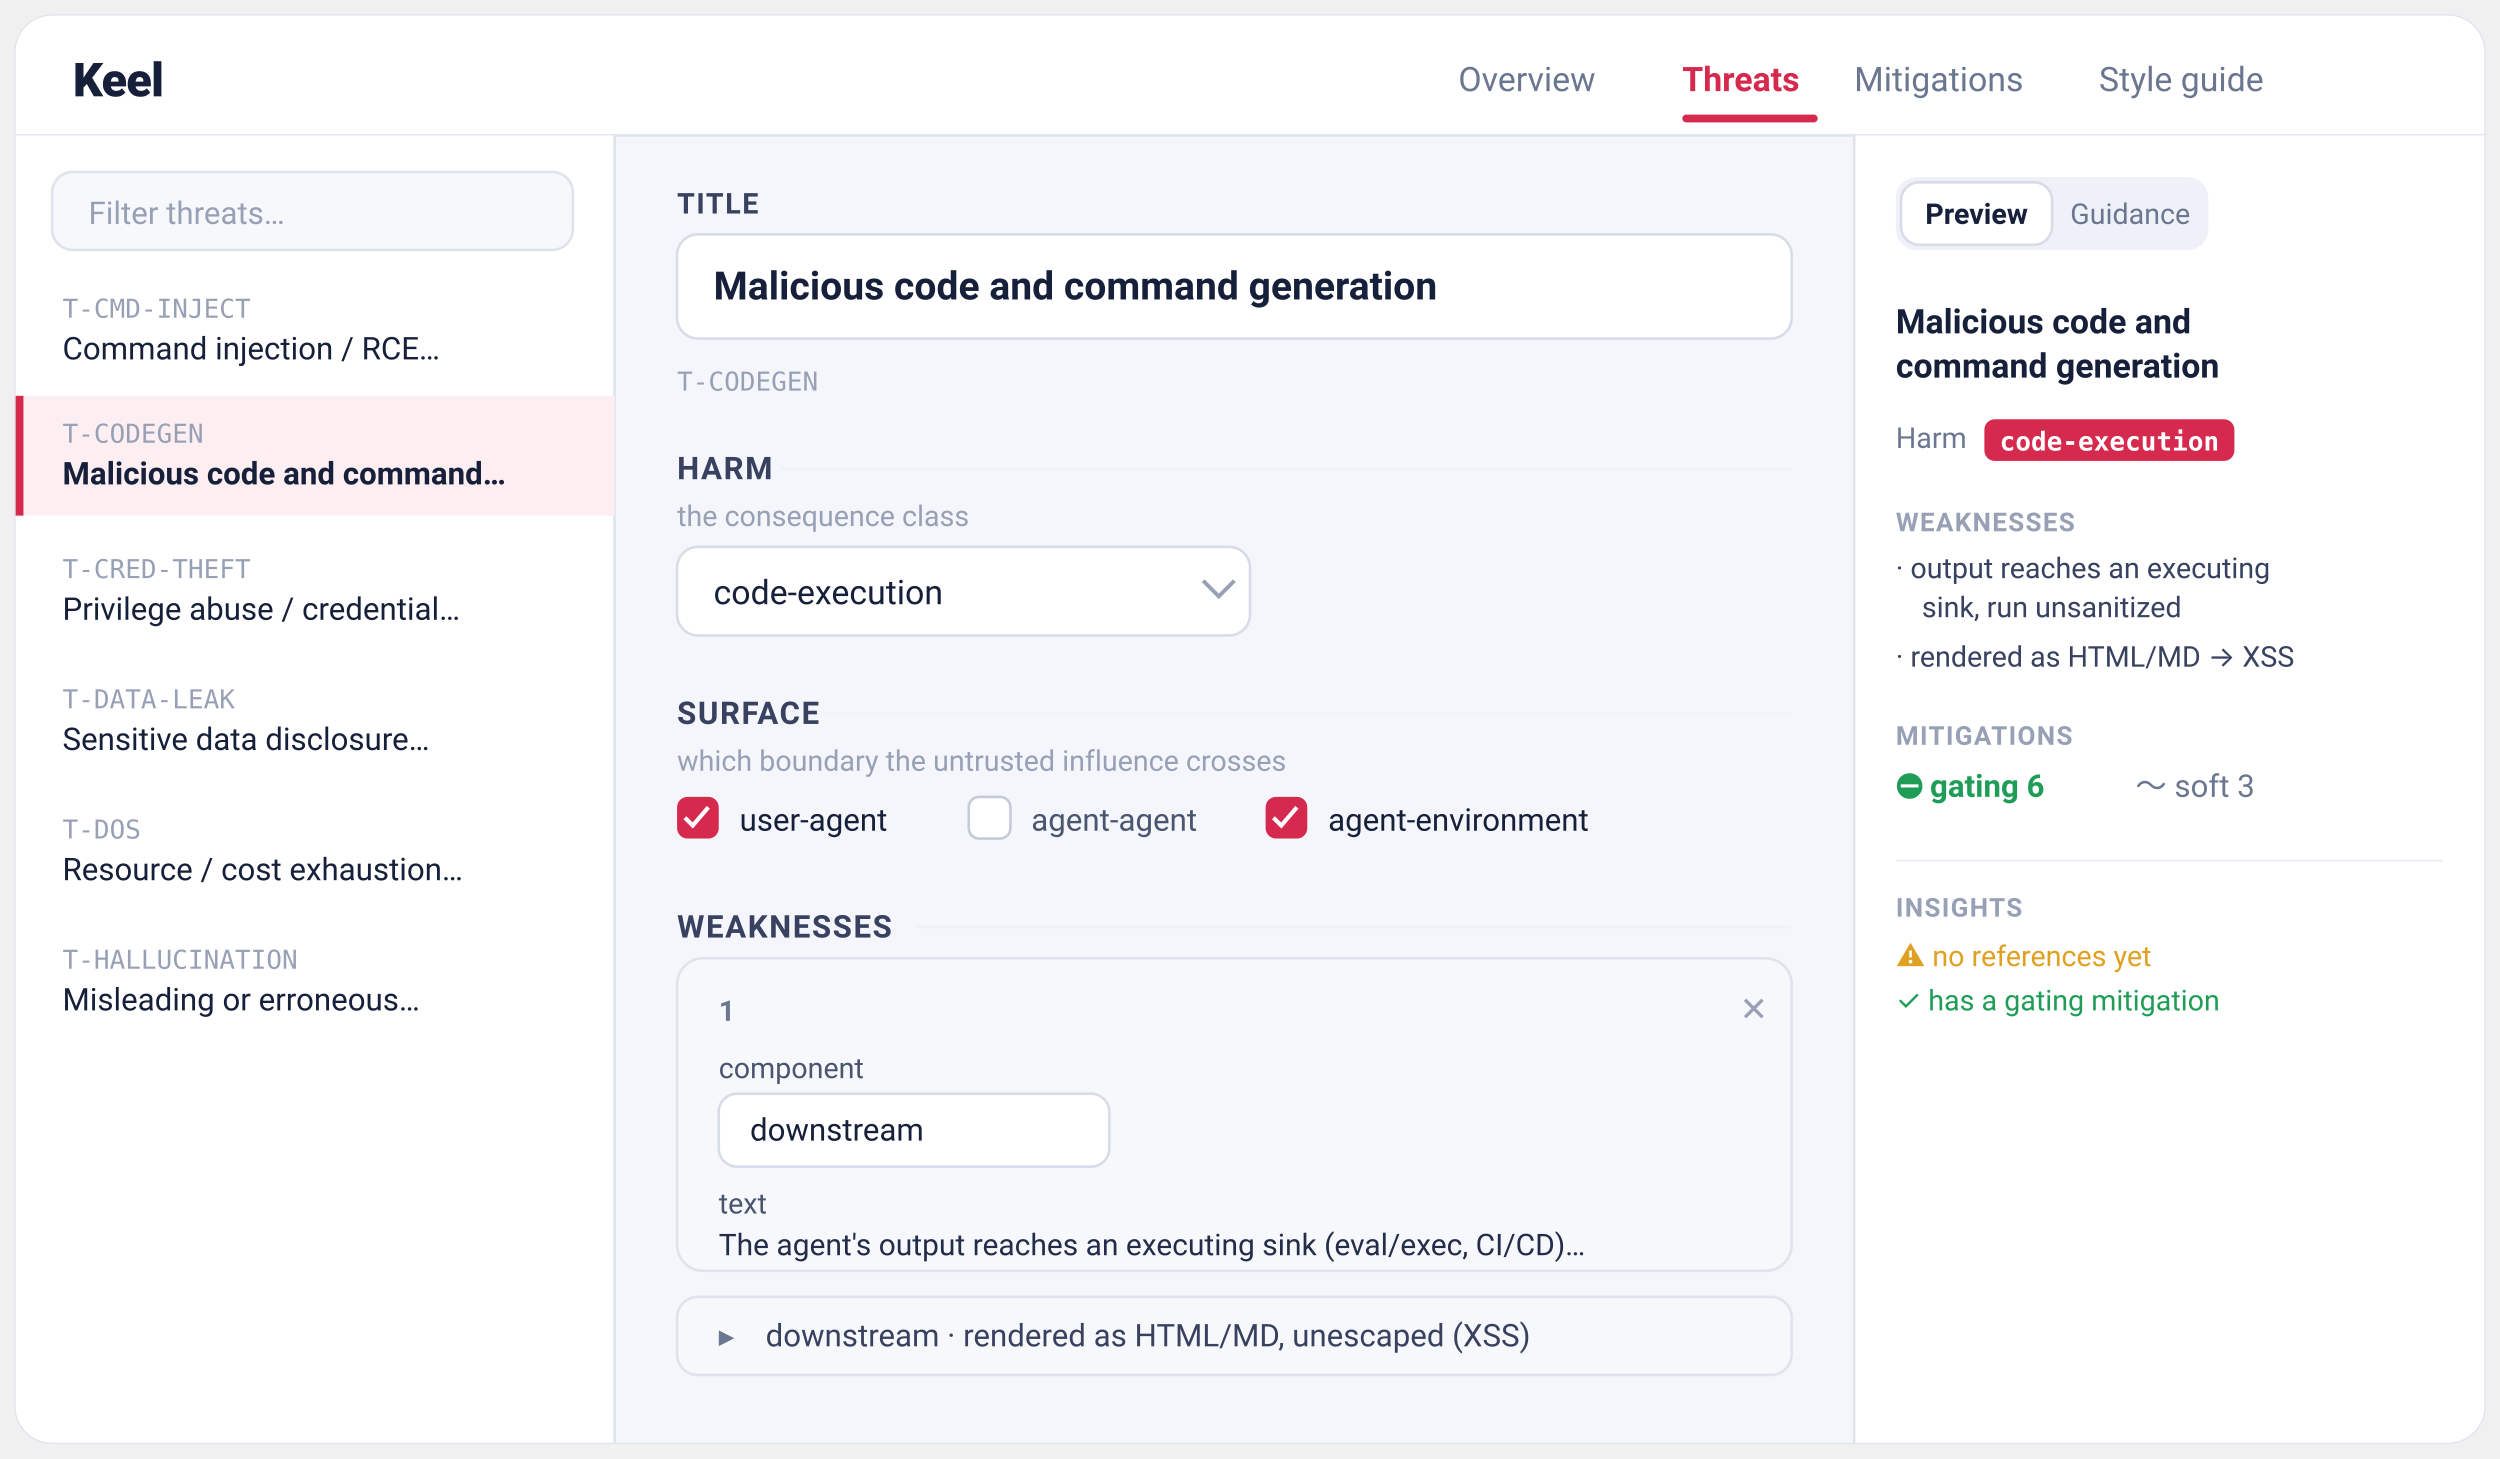
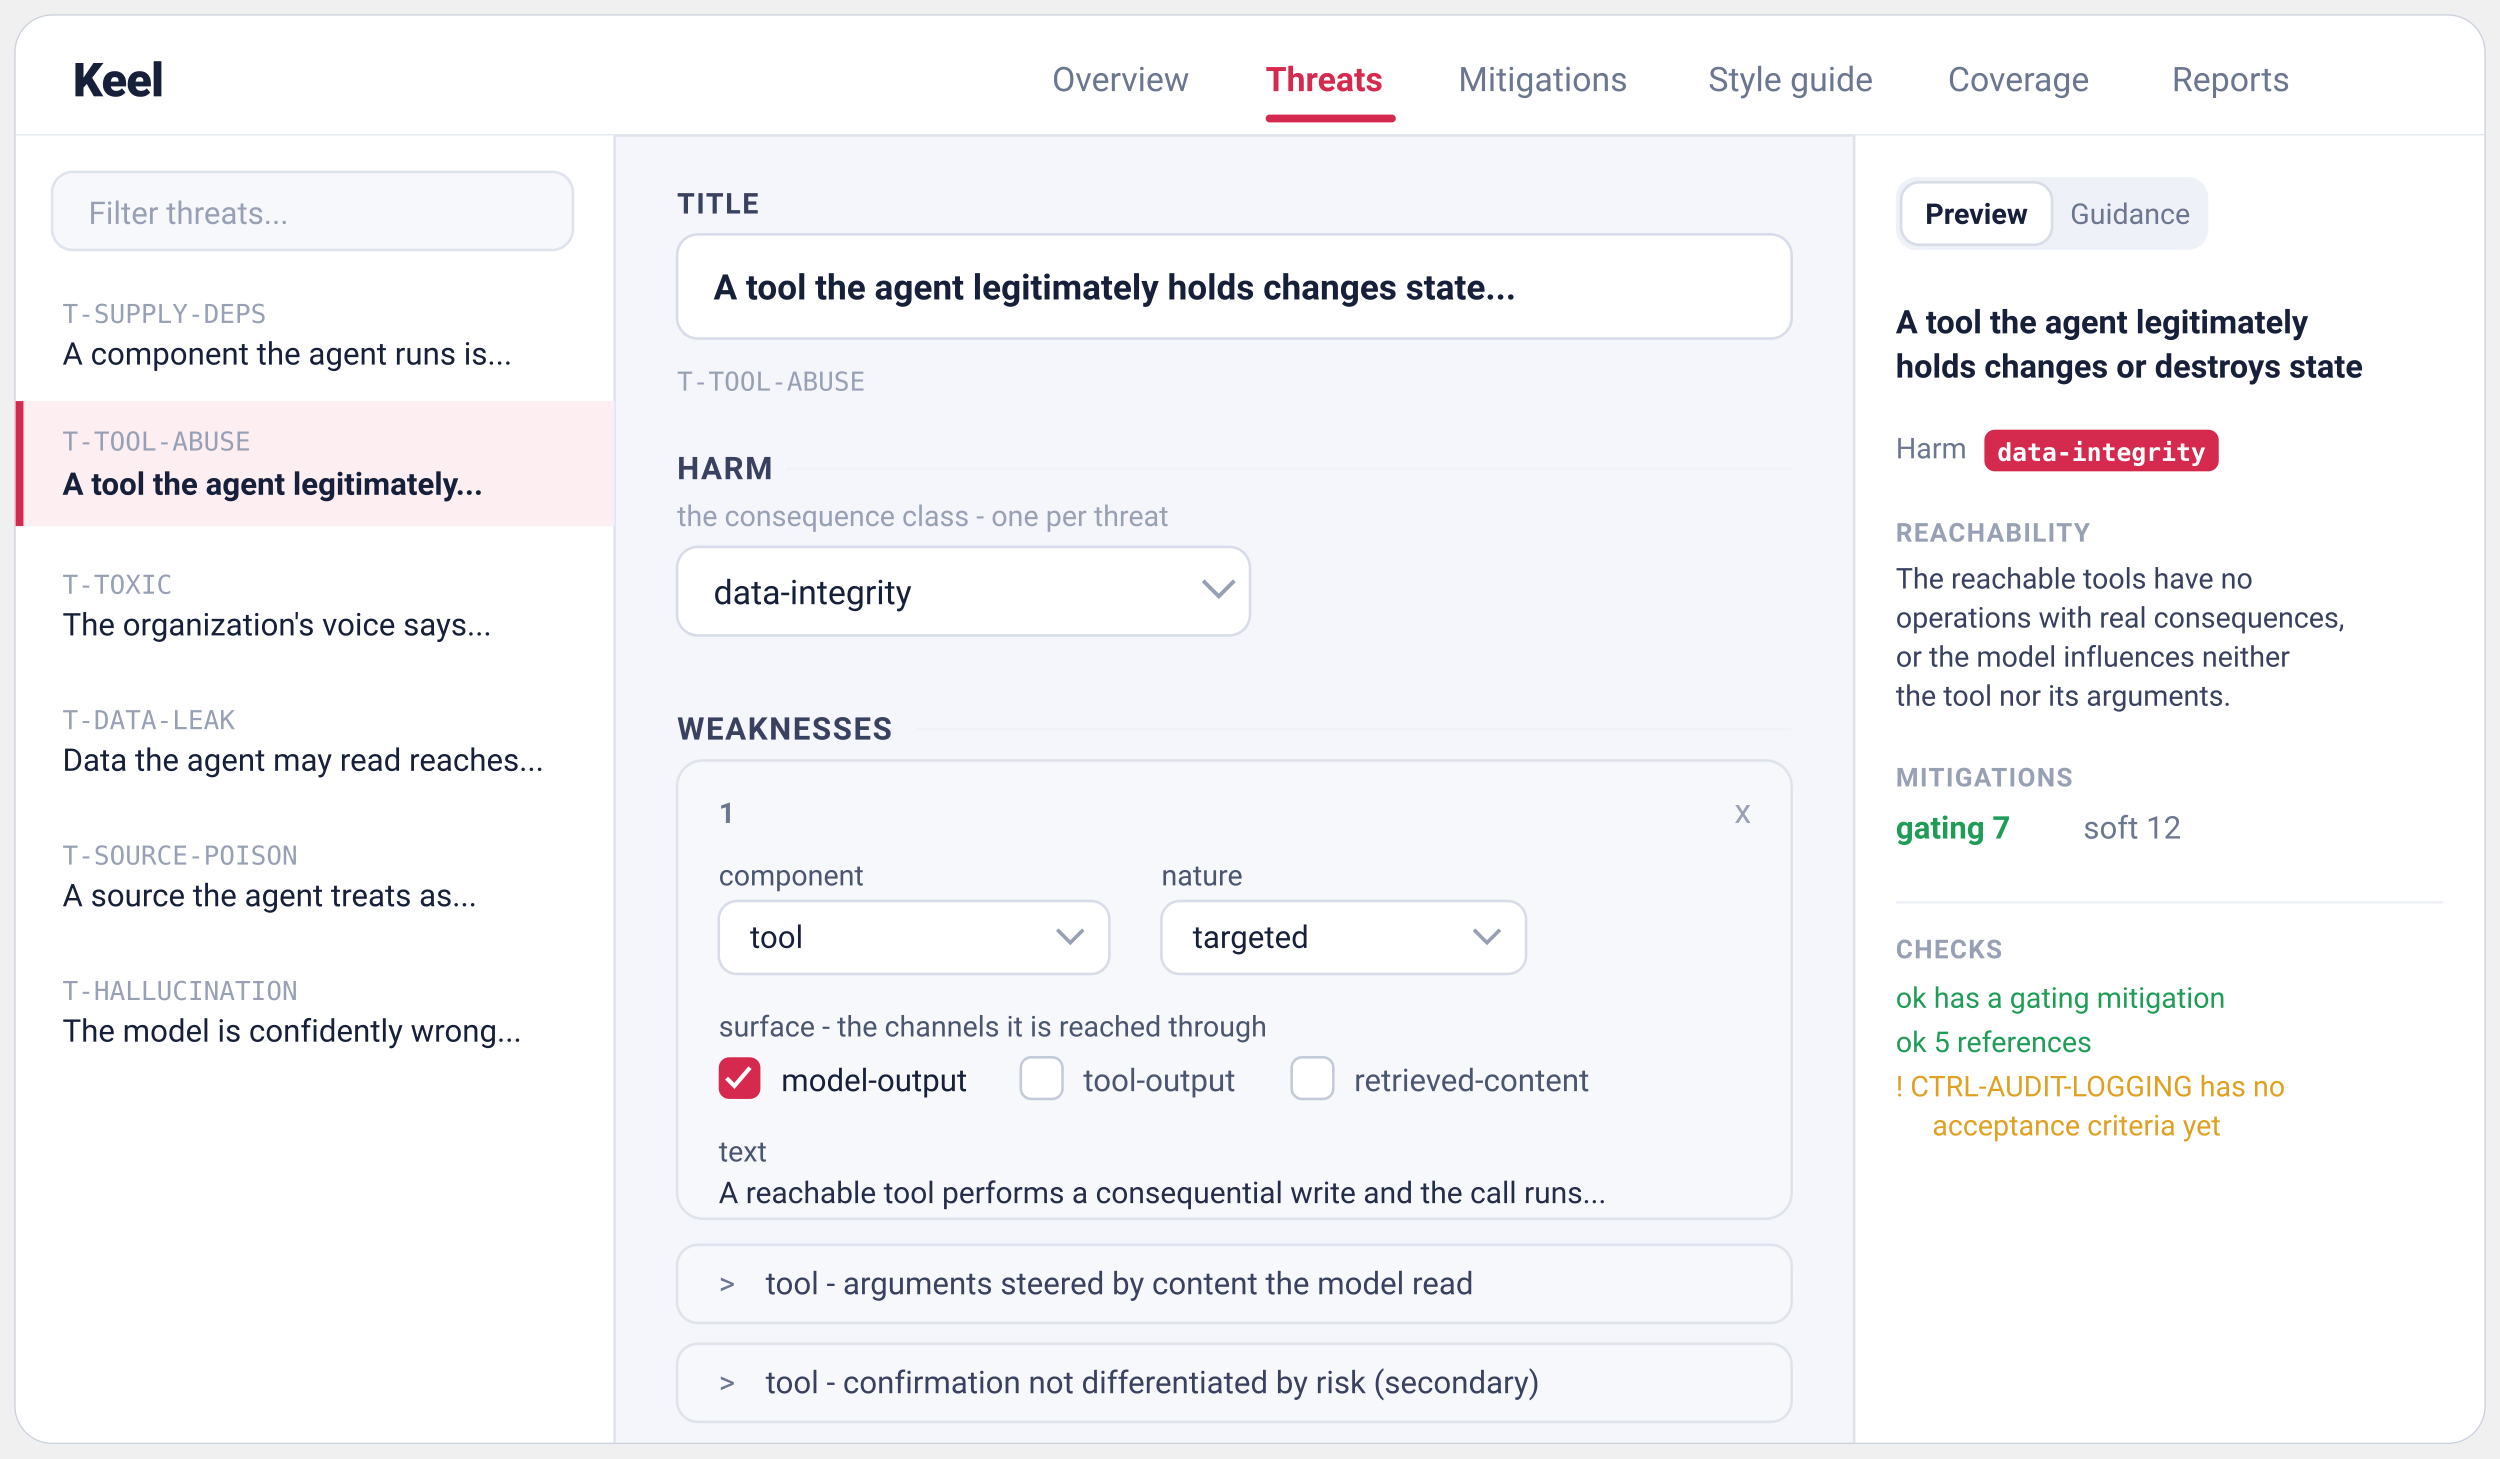
- <svg xmlns="http://www.w3.org/2000/svg" viewBox="0 0 960 560" font-family="-apple-system, 'Segoe UI', Roboto, sans-serif">
+ <svg xmlns="http://www.w3.org/2000/svg" viewBox="0 0 960 560" width="960" height="560" font-family="-apple-system, 'Segoe UI', Roboto, Helvetica, Arial, sans-serif" role="img" aria-label="Keel's review-first UI: the three-pane threat editor, with the list on the left, the schema-built form in the middle and preview or guidance on the right">
  <defs>
-     <clipPath id="win">
+     <clipPath id="kw">
      <rect x="6" y="6" width="948" height="548" rx="14" />
    </clipPath>
  </defs>
-   <rect x="6" y="6" width="948" height="548" rx="14" fill="#ffffff" stroke="#dfe3ec" />
-   <g clip-path="url(#win)">
+   <rect x="6" y="6" width="948" height="548" rx="14" fill="#ffffff" stroke="#c9d1dc" />
+   <g clip-path="url(#kw)">
    <rect x="236" y="52" width="476" height="502" fill="#f4f6fb" />
    <rect x="6" y="6" width="948" height="46" fill="#ffffff" />
    <line x1="6" y1="52" x2="954" y2="52" stroke="#dfe3ec" />
    <text x="28" y="37" fill="#17203a" font-size="18" font-weight="800" letter-spacing="-0.3">Keel</text>
-     <text x="560" y="35" fill="#6b7690" font-size="13">Overview</text>
-     <text x="646" y="35" fill="#d6294e" font-size="13" font-weight="700">Threats</text>
-     <rect x="646" y="44" width="52" height="3" rx="1.5" fill="#d6294e" />
-     <text x="712" y="35" fill="#6b7690" font-size="13">Mitigations</text>
-     <text x="806" y="35" fill="#6b7690" font-size="13">Style guide</text>
+     <text x="404" y="35" fill="#6b7690" font-size="13">Overview</text>
+     <text x="486" y="35" fill="#d6294e" font-size="13" font-weight="700">Threats</text>
+     <rect x="486" y="44" width="50" height="3" rx="1.5" fill="#d6294e" />
+     <text x="560" y="35" fill="#6b7690" font-size="13">Mitigations</text>
+     <text x="656" y="35" fill="#6b7690" font-size="13">Style guide</text>
+     <text x="748" y="35" fill="#6b7690" font-size="13">Coverage</text>
+     <text x="834" y="35" fill="#6b7690" font-size="13">Reports</text>
    <rect x="6" y="52" width="230" height="502" fill="#ffffff" />
    <line x1="236" y1="52" x2="236" y2="554" stroke="#dfe3ec" />
    <rect x="20" y="66" width="200" height="30" rx="8" fill="#f6f8fc" stroke="#dfe3ec" />
-     <text x="34" y="86" fill="#97a0b5" font-size="12">Filter threats…</text>
-     <g font-family="ui-monospace, 'SF Mono', monospace">
-       <text x="24" y="122" fill="#97a0b5" font-size="10">T-CMD-INJECT</text>
-     </g>
-     <text x="24" y="138" fill="#17203a" font-size="12">Command injection / RCE…</text>
-     <rect x="6" y="152" width="230" height="46" fill="#fdeef1" />
-     <rect x="6" y="152" width="3" height="46" fill="#d6294e" />
-     <text x="24" y="170" fill="#97a0b5" font-size="10" font-family="ui-monospace, monospace">T-CODEGEN</text>
-     <text x="24" y="186" fill="#17203a" font-size="12" font-weight="600">Malicious code and command…</text>
-     <text x="24" y="222" fill="#97a0b5" font-size="10" font-family="ui-monospace, monospace">T-CRED-THEFT</text>
-     <text x="24" y="238" fill="#17203a" font-size="12">Privilege abuse / credential…</text>
-     <text x="24" y="272" fill="#97a0b5" font-size="10" font-family="ui-monospace, monospace">T-DATA-LEAK</text>
-     <text x="24" y="288" fill="#17203a" font-size="12">Sensitive data disclosure…</text>
-     <text x="24" y="322" fill="#97a0b5" font-size="10" font-family="ui-monospace, monospace">T-DOS</text>
-     <text x="24" y="338" fill="#17203a" font-size="12">Resource / cost exhaustion…</text>
-     <text x="24" y="372" fill="#97a0b5" font-size="10" font-family="ui-monospace, monospace">T-HALLUCINATION</text>
-     <text x="24" y="388" fill="#17203a" font-size="12">Misleading or erroneous…</text>
+     <text x="34" y="86" fill="#97a0b5" font-size="12">Filter threats...</text>
+     <text x="24" y="124" fill="#97a0b5" font-size="10" font-family="ui-monospace, SFMono-Regular, Consolas, monospace">T-SUPPLY-DEPS</text>
+     <text x="24" y="140" fill="#17203a" font-size="12">A component the agent runs is...</text>
+     <rect x="6" y="154" width="230" height="48" fill="#fdeef1" />
+     <rect x="6" y="154" width="3" height="48" fill="#d6294e" />
+     <text x="24" y="173" fill="#97a0b5" font-size="10" font-family="ui-monospace, SFMono-Regular, Consolas, monospace">T-TOOL-ABUSE</text>
+     <text x="24" y="190" fill="#17203a" font-size="12" font-weight="600">A tool the agent legitimately...</text>
+     <text x="24" y="228" fill="#97a0b5" font-size="10" font-family="ui-monospace, SFMono-Regular, Consolas, monospace">T-TOXIC</text>
+     <text x="24" y="244" fill="#17203a" font-size="12">The organization's voice says...</text>
+     <text x="24" y="280" fill="#97a0b5" font-size="10" font-family="ui-monospace, SFMono-Regular, Consolas, monospace">T-DATA-LEAK</text>
+     <text x="24" y="296" fill="#17203a" font-size="12">Data the agent may read reaches...</text>
+     <text x="24" y="332" fill="#97a0b5" font-size="10" font-family="ui-monospace, SFMono-Regular, Consolas, monospace">T-SOURCE-POISON</text>
+     <text x="24" y="348" fill="#17203a" font-size="12">A source the agent treats as...</text>
+     <text x="24" y="384" fill="#97a0b5" font-size="10" font-family="ui-monospace, SFMono-Regular, Consolas, monospace">T-HALLUCINATION</text>
+     <text x="24" y="400" fill="#17203a" font-size="12">The model is confidently wrong...</text>
    <text x="260" y="82" fill="#38415f" font-size="11" font-weight="700" letter-spacing="0.6">TITLE</text>
    <rect x="260" y="90" width="428" height="40" rx="8" fill="#ffffff" stroke="#d7dce8" />
-     <text x="274" y="115" fill="#17203a" font-size="15" font-weight="600">Malicious code and command generation</text>
-     <text x="260" y="150" fill="#97a0b5" font-size="10" font-family="ui-monospace, monospace">T-CODEGEN</text>
+     <text x="274" y="115" fill="#17203a" font-size="13.5" font-weight="600">A tool the agent legitimately holds changes state...</text>
+     <text x="260" y="150" fill="#97a0b5" font-size="10" font-family="ui-monospace, SFMono-Regular, Consolas, monospace">T-TOOL-ABUSE</text>
    <text x="260" y="184" fill="#38415f" font-size="12" font-weight="700" letter-spacing="0.6">HARM</text>
-     <line x1="300" y1="180" x2="688" y2="180" stroke="#eef1f7" />
-     <text x="260" y="202" fill="#97a0b5" font-size="11">the consequence class</text>
+     <line x1="302" y1="180" x2="688" y2="180" stroke="#eef1f7" />
+     <text x="260" y="202" fill="#97a0b5" font-size="11">the consequence class - one per threat</text>
    <rect x="260" y="210" width="220" height="34" rx="8" fill="#ffffff" stroke="#d7dce8" />
-     <text x="274" y="232" fill="#17203a" font-size="13">code-execution</text>
+     <text x="274" y="232" fill="#17203a" font-size="13">data-integrity</text>
    <path d="M462,223 l6,6 l6,-6" fill="none" stroke="#97a0b5" stroke-width="1.5" />
-     <text x="260" y="278" fill="#38415f" font-size="12" font-weight="700" letter-spacing="0.6">SURFACE</text>
-     <line x1="316" y1="274" x2="688" y2="274" stroke="#eef1f7" />
-     <text x="260" y="296" fill="#97a0b5" font-size="11">which boundary the untrusted influence crosses</text>
-     <rect x="260" y="306" width="16" height="16" rx="4" fill="#d6294e" />
-     <path d="M263,314 l3,3 l6,-7" fill="none" stroke="#fff" stroke-width="1.6" />
-     <text x="284" y="319" fill="#17203a" font-size="12">user-agent</text>
-     <rect x="372" y="306" width="16" height="16" rx="4" fill="#fff" stroke="#c3cad9" />
-     <text x="396" y="319" fill="#4a5570" font-size="12">agent-agent</text>
-     <rect x="486" y="306" width="16" height="16" rx="4" fill="#d6294e" />
-     <path d="M489,314 l3,3 l6,-7" fill="none" stroke="#fff" stroke-width="1.6" />
-     <text x="510" y="319" fill="#17203a" font-size="12">agent-environment</text>
-     <text x="260" y="360" fill="#38415f" font-size="12" font-weight="700" letter-spacing="0.6">WEAKNESSES</text>
-     <line x1="352" y1="356" x2="688" y2="356" stroke="#eef1f7" />
-     <rect x="260" y="368" width="428" height="120" rx="10" fill="#f6f8fc" stroke="#dfe3ec" />
-     <text x="276" y="392" fill="#6b7690" font-size="11" font-weight="700">1</text>
-     <text x="668" y="392" fill="#97a0b5" font-size="13">✕</text>
-     <text x="276" y="414" fill="#4a5570" font-size="11">component</text>
-     <rect x="276" y="420" width="150" height="28" rx="7" fill="#ffffff" stroke="#d7dce8" />
-     <text x="288" y="438" fill="#17203a" font-size="12">downstream</text>
-     <text x="276" y="466" fill="#4a5570" font-size="11">text</text>
-     <text x="276" y="482" fill="#232d4a" font-size="11.5">The agent's output reaches an executing sink (eval/exec, CI/CD)…</text>
-     <rect x="260" y="498" width="428" height="30" rx="8" fill="#f6f8fc" stroke="#dfe3ec" />
-     <text x="276" y="517" fill="#6b7690" font-size="12">▸</text>
-     <text x="294" y="517" fill="#38415f" font-size="12">downstream · rendered as HTML/MD, unescaped (XSS)</text>
+     <text x="260" y="284" fill="#38415f" font-size="12" font-weight="700" letter-spacing="0.6">WEAKNESSES</text>
+     <line x1="352" y1="280" x2="688" y2="280" stroke="#eef1f7" />
+     <rect x="260" y="292" width="428" height="176" rx="10" fill="#f6f8fc" stroke="#dfe3ec" />
+     <text x="276" y="316" fill="#6b7690" font-size="11" font-weight="700">1</text>
+     <text x="666" y="316" fill="#97a0b5" font-size="13">x</text>
+     <text x="276" y="340" fill="#4a5570" font-size="11">component</text>
+     <rect x="276" y="346" width="150" height="28" rx="7" fill="#ffffff" stroke="#d7dce8" />
+     <text x="288" y="364" fill="#17203a" font-size="12">tool</text>
+     <path d="M406,357 l5,5 l5,-5" fill="none" stroke="#97a0b5" stroke-width="1.4" />
+     <text x="446" y="340" fill="#4a5570" font-size="11">nature</text>
+     <rect x="446" y="346" width="140" height="28" rx="7" fill="#ffffff" stroke="#d7dce8" />
+     <text x="458" y="364" fill="#17203a" font-size="12">targeted</text>
+     <path d="M566,357 l5,5 l5,-5" fill="none" stroke="#97a0b5" stroke-width="1.4" />
+     <text x="276" y="398" fill="#4a5570" font-size="11">surface - the channels it is reached through</text>
+     <rect x="276" y="406" width="16" height="16" rx="4" fill="#d6294e" />
+     <path d="M279,414 l3,3 l6,-7" fill="none" stroke="#fff" stroke-width="1.6" />
+     <text x="300" y="419" fill="#17203a" font-size="12">model-output</text>
+     <rect x="392" y="406" width="16" height="16" rx="4" fill="#fff" stroke="#c3cad9" />
+     <text x="416" y="419" fill="#4a5570" font-size="12">tool-output</text>
+     <rect x="496" y="406" width="16" height="16" rx="4" fill="#fff" stroke="#c3cad9" />
+     <text x="520" y="419" fill="#4a5570" font-size="12">retrieved-content</text>
+     <text x="276" y="446" fill="#4a5570" font-size="11">text</text>
+     <text x="276" y="462" fill="#232d4a" font-size="11.5">A reachable tool performs a consequential write and the call runs...</text>
+     <rect x="260" y="478" width="428" height="30" rx="8" fill="#f6f8fc" stroke="#dfe3ec" />
+     <text x="276" y="497" fill="#6b7690" font-size="12">&gt;</text>
+     <text x="294" y="497" fill="#38415f" font-size="12">tool - arguments steered by content the model read</text>
+     <rect x="260" y="516" width="428" height="30" rx="8" fill="#f6f8fc" stroke="#dfe3ec" />
+     <text x="276" y="535" fill="#6b7690" font-size="12">&gt;</text>
+     <text x="294" y="535" fill="#38415f" font-size="12">tool - confirmation not differentiated by risk (secondary)</text>
    <rect x="712" y="52" width="242" height="502" fill="#ffffff" />
    <line x1="712" y1="52" x2="712" y2="554" stroke="#dfe3ec" />
    <rect x="728" y="68" width="120" height="28" rx="8" fill="#eef1f7" />
    <rect x="730" y="70" width="58" height="24" rx="7" fill="#ffffff" stroke="#d7dce8" />
    <text x="759" y="86" text-anchor="middle" fill="#17203a" font-size="11" font-weight="700">Preview</text>
    <text x="818" y="86" text-anchor="middle" fill="#6b7690" font-size="11">Guidance</text>
-     <text x="728" y="128" fill="#17203a" font-size="13" font-weight="700">Malicious code and</text>
-     <text x="728" y="145" fill="#17203a" font-size="13" font-weight="700">command generation</text>
-     <text x="728" y="172" fill="#6b7690" font-size="11">Harm</text>
-     <rect x="762" y="161" width="96" height="16" rx="4" fill="#d6294e" />
-     <text x="810" y="173" text-anchor="middle" fill="#fff" font-size="10" font-weight="700" font-family="ui-monospace, monospace">code-execution</text>
-     <text x="728" y="204" fill="#97a0b5" font-size="10" font-weight="700" letter-spacing="0.5">WEAKNESSES</text>
-     <text x="728" y="222" fill="#38415f" font-size="11">· output reaches an executing</text>
-     <text x="738" y="237" fill="#38415f" font-size="11">sink, run unsanitized</text>
-     <text x="728" y="256" fill="#38415f" font-size="11">· rendered as HTML/MD → XSS</text>
-     <text x="728" y="286" fill="#97a0b5" font-size="10" font-weight="700" letter-spacing="0.5">MITIGATIONS</text>
-     <text x="728" y="306" fill="#1f9d57" font-size="12" font-weight="700">⛔ gating 6</text>
-     <text x="820" y="306" fill="#6b7690" font-size="12">〜 soft 3</text>
-     <rect x="728" y="330" width="210" height="1" fill="#eef1f7" />
-     <text x="728" y="352" fill="#97a0b5" font-size="10" font-weight="700" letter-spacing="0.5">INSIGHTS</text>
-     <text x="728" y="371" fill="#e0a021" font-size="11">⚠ no references yet</text>
-     <text x="728" y="388" fill="#1f9d57" font-size="11">✓ has a gating mitigation</text>
+     <text x="728" y="128" fill="#17203a" font-size="12.5" font-weight="700">A tool the agent legitimately</text>
+     <text x="728" y="145" fill="#17203a" font-size="12.5" font-weight="700">holds changes or destroys state</text>
+     <text x="728" y="176" fill="#6b7690" font-size="11">Harm</text>
+     <rect x="762" y="165" width="90" height="16" rx="4" fill="#d6294e" />
+     <text x="807" y="177" text-anchor="middle" fill="#fff" font-size="9.5" font-weight="700" font-family="ui-monospace, SFMono-Regular, Consolas, monospace">data-integrity</text>
+     <text x="728" y="208" fill="#97a0b5" font-size="10" font-weight="700" letter-spacing="0.5">REACHABILITY</text>
+     <text x="728" y="226" fill="#38415f" font-size="11">The reachable tools have no</text>
+     <text x="728" y="241" fill="#38415f" font-size="11">operations with real consequences,</text>
+     <text x="728" y="256" fill="#38415f" font-size="11">or the model influences neither</text>
+     <text x="728" y="271" fill="#38415f" font-size="11">the tool nor its arguments.</text>
+     <text x="728" y="302" fill="#97a0b5" font-size="10" font-weight="700" letter-spacing="0.5">MITIGATIONS</text>
+     <text x="728" y="322" fill="#1f9d57" font-size="12" font-weight="700">gating 7</text>
+     <text x="800" y="322" fill="#6b7690" font-size="12">soft 12</text>
+     <rect x="728" y="346" width="210" height="1" fill="#eef1f7" />
+     <text x="728" y="368" fill="#97a0b5" font-size="10" font-weight="700" letter-spacing="0.5">CHECKS</text>
+     <text x="728" y="387" fill="#1f9d57" font-size="11">ok  has a gating mitigation</text>
+     <text x="728" y="404" fill="#1f9d57" font-size="11">ok  5 references</text>
+     <text x="728" y="421" fill="#e0a021" font-size="11">!   CTRL-AUDIT-LOGGING has no</text>
+     <text x="742" y="436" fill="#e0a021" font-size="11">acceptance criteria yet</text>
  </g>
</svg>
